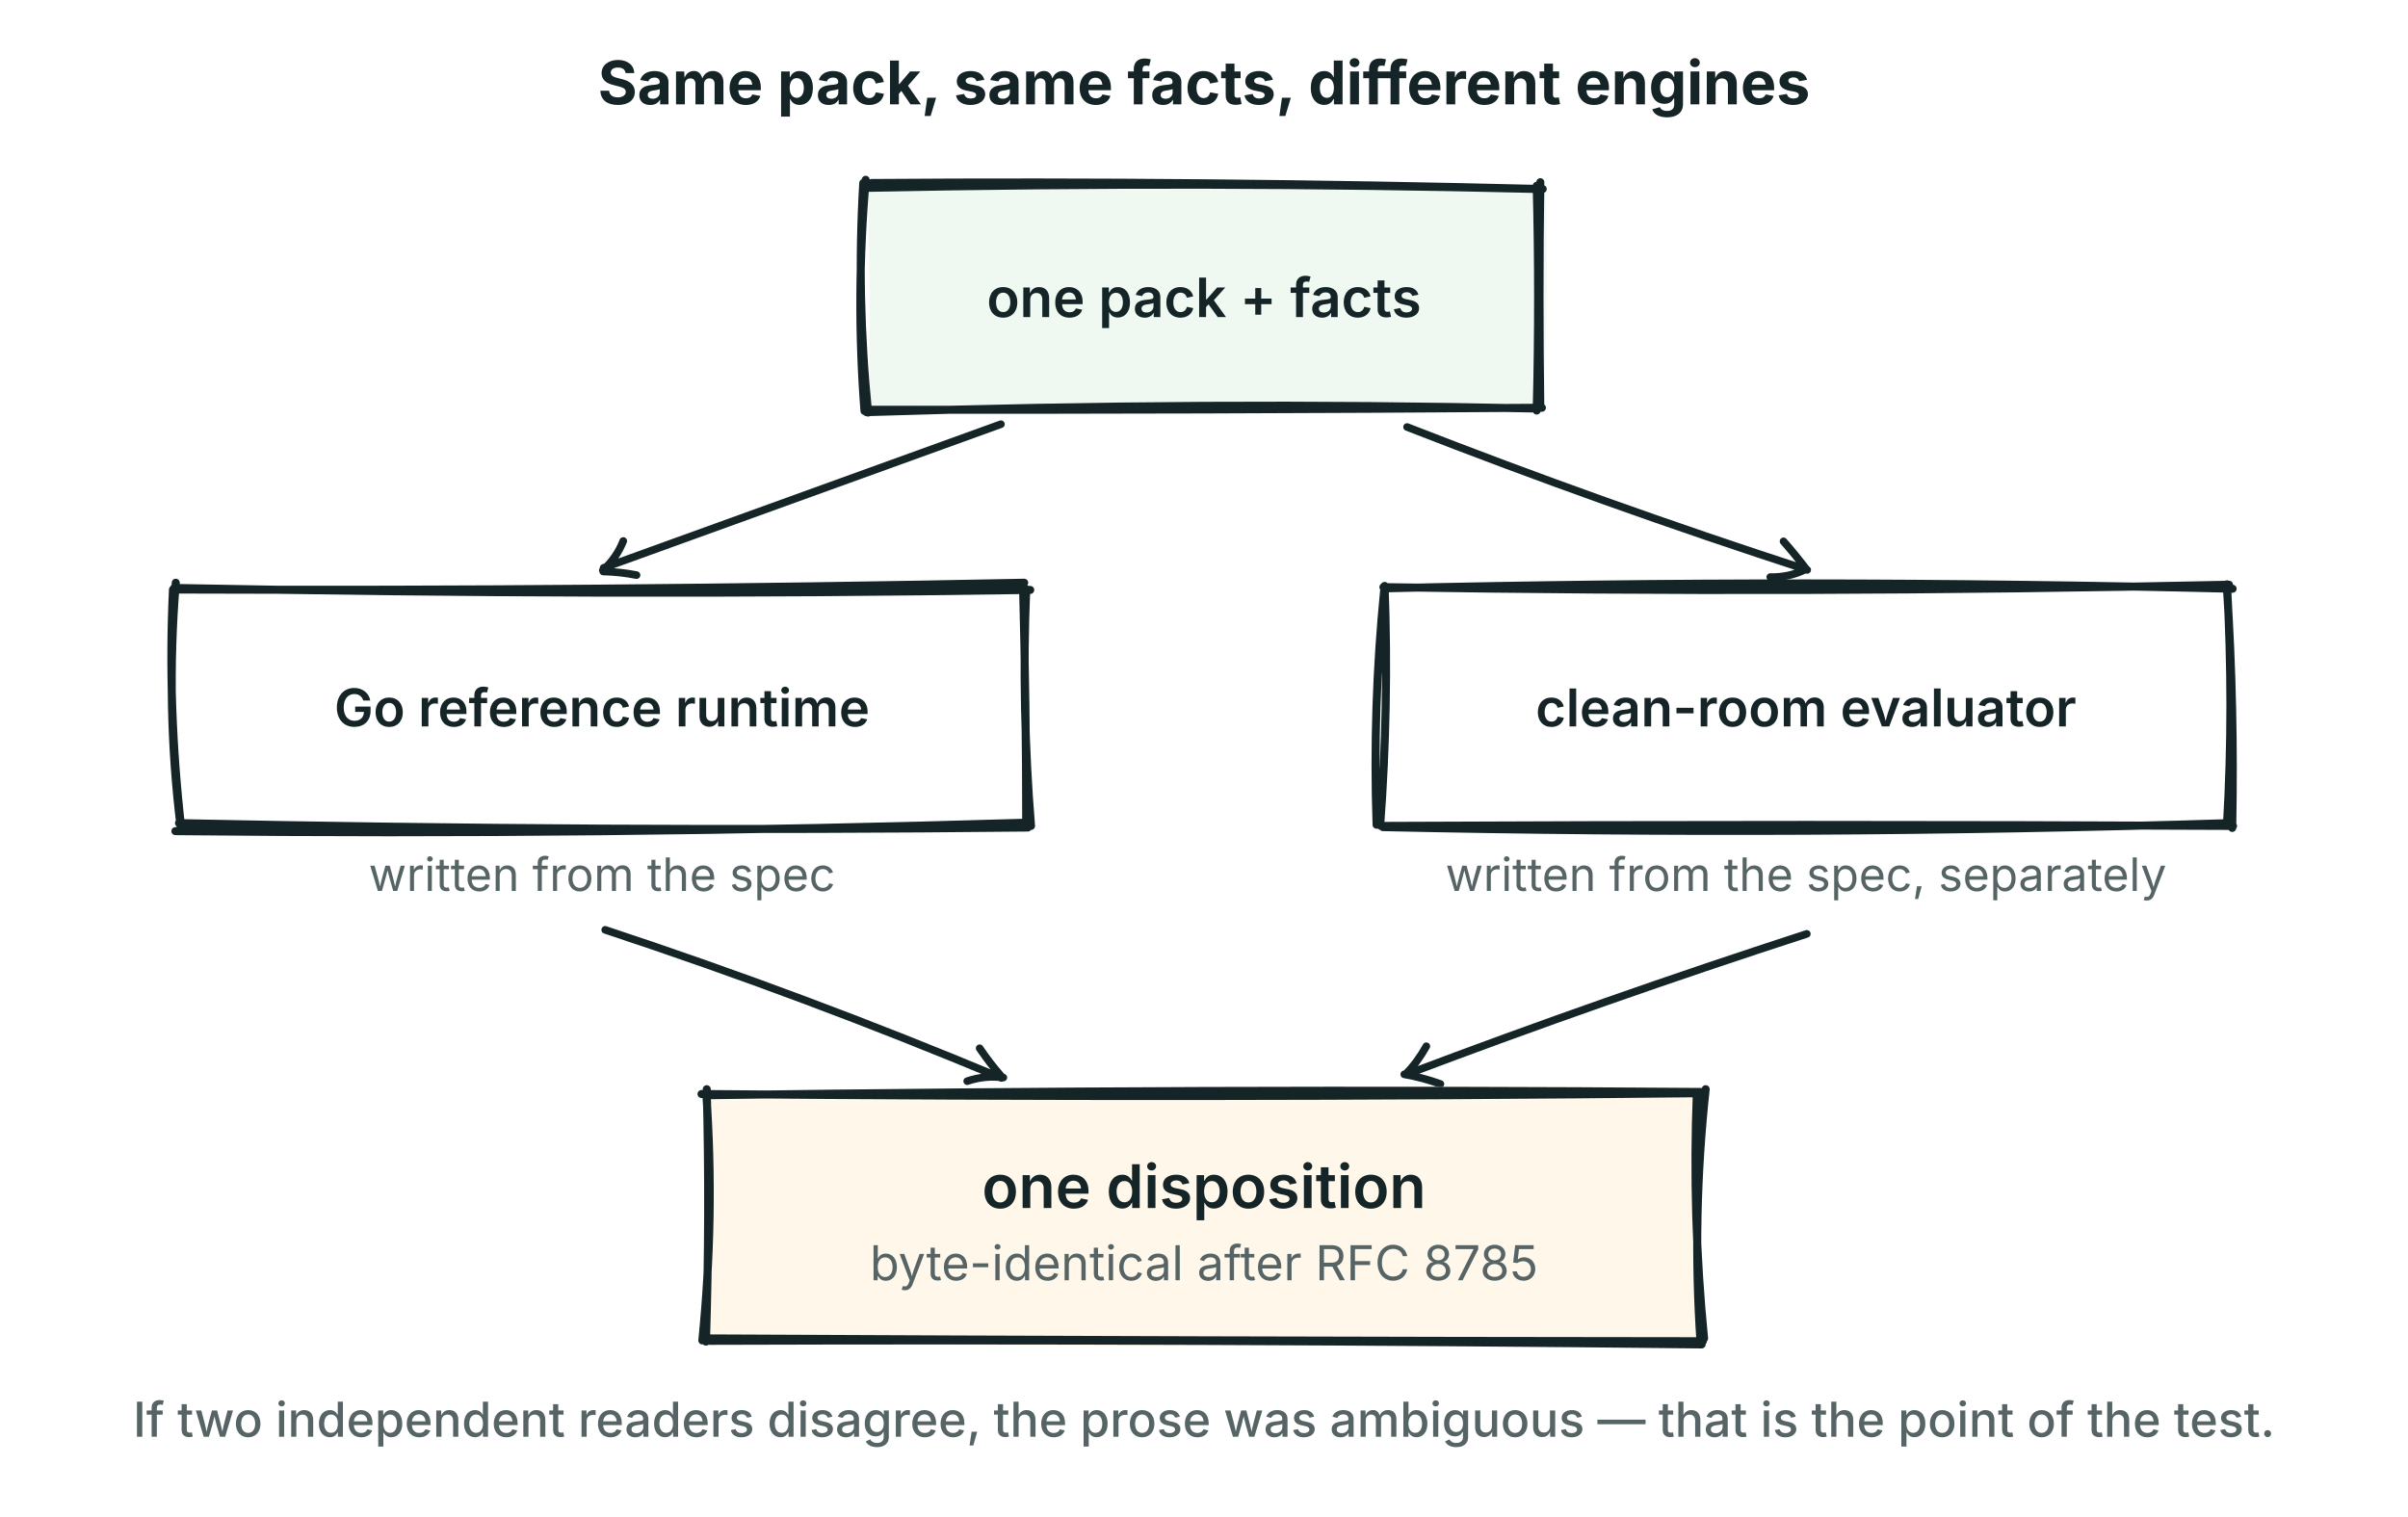
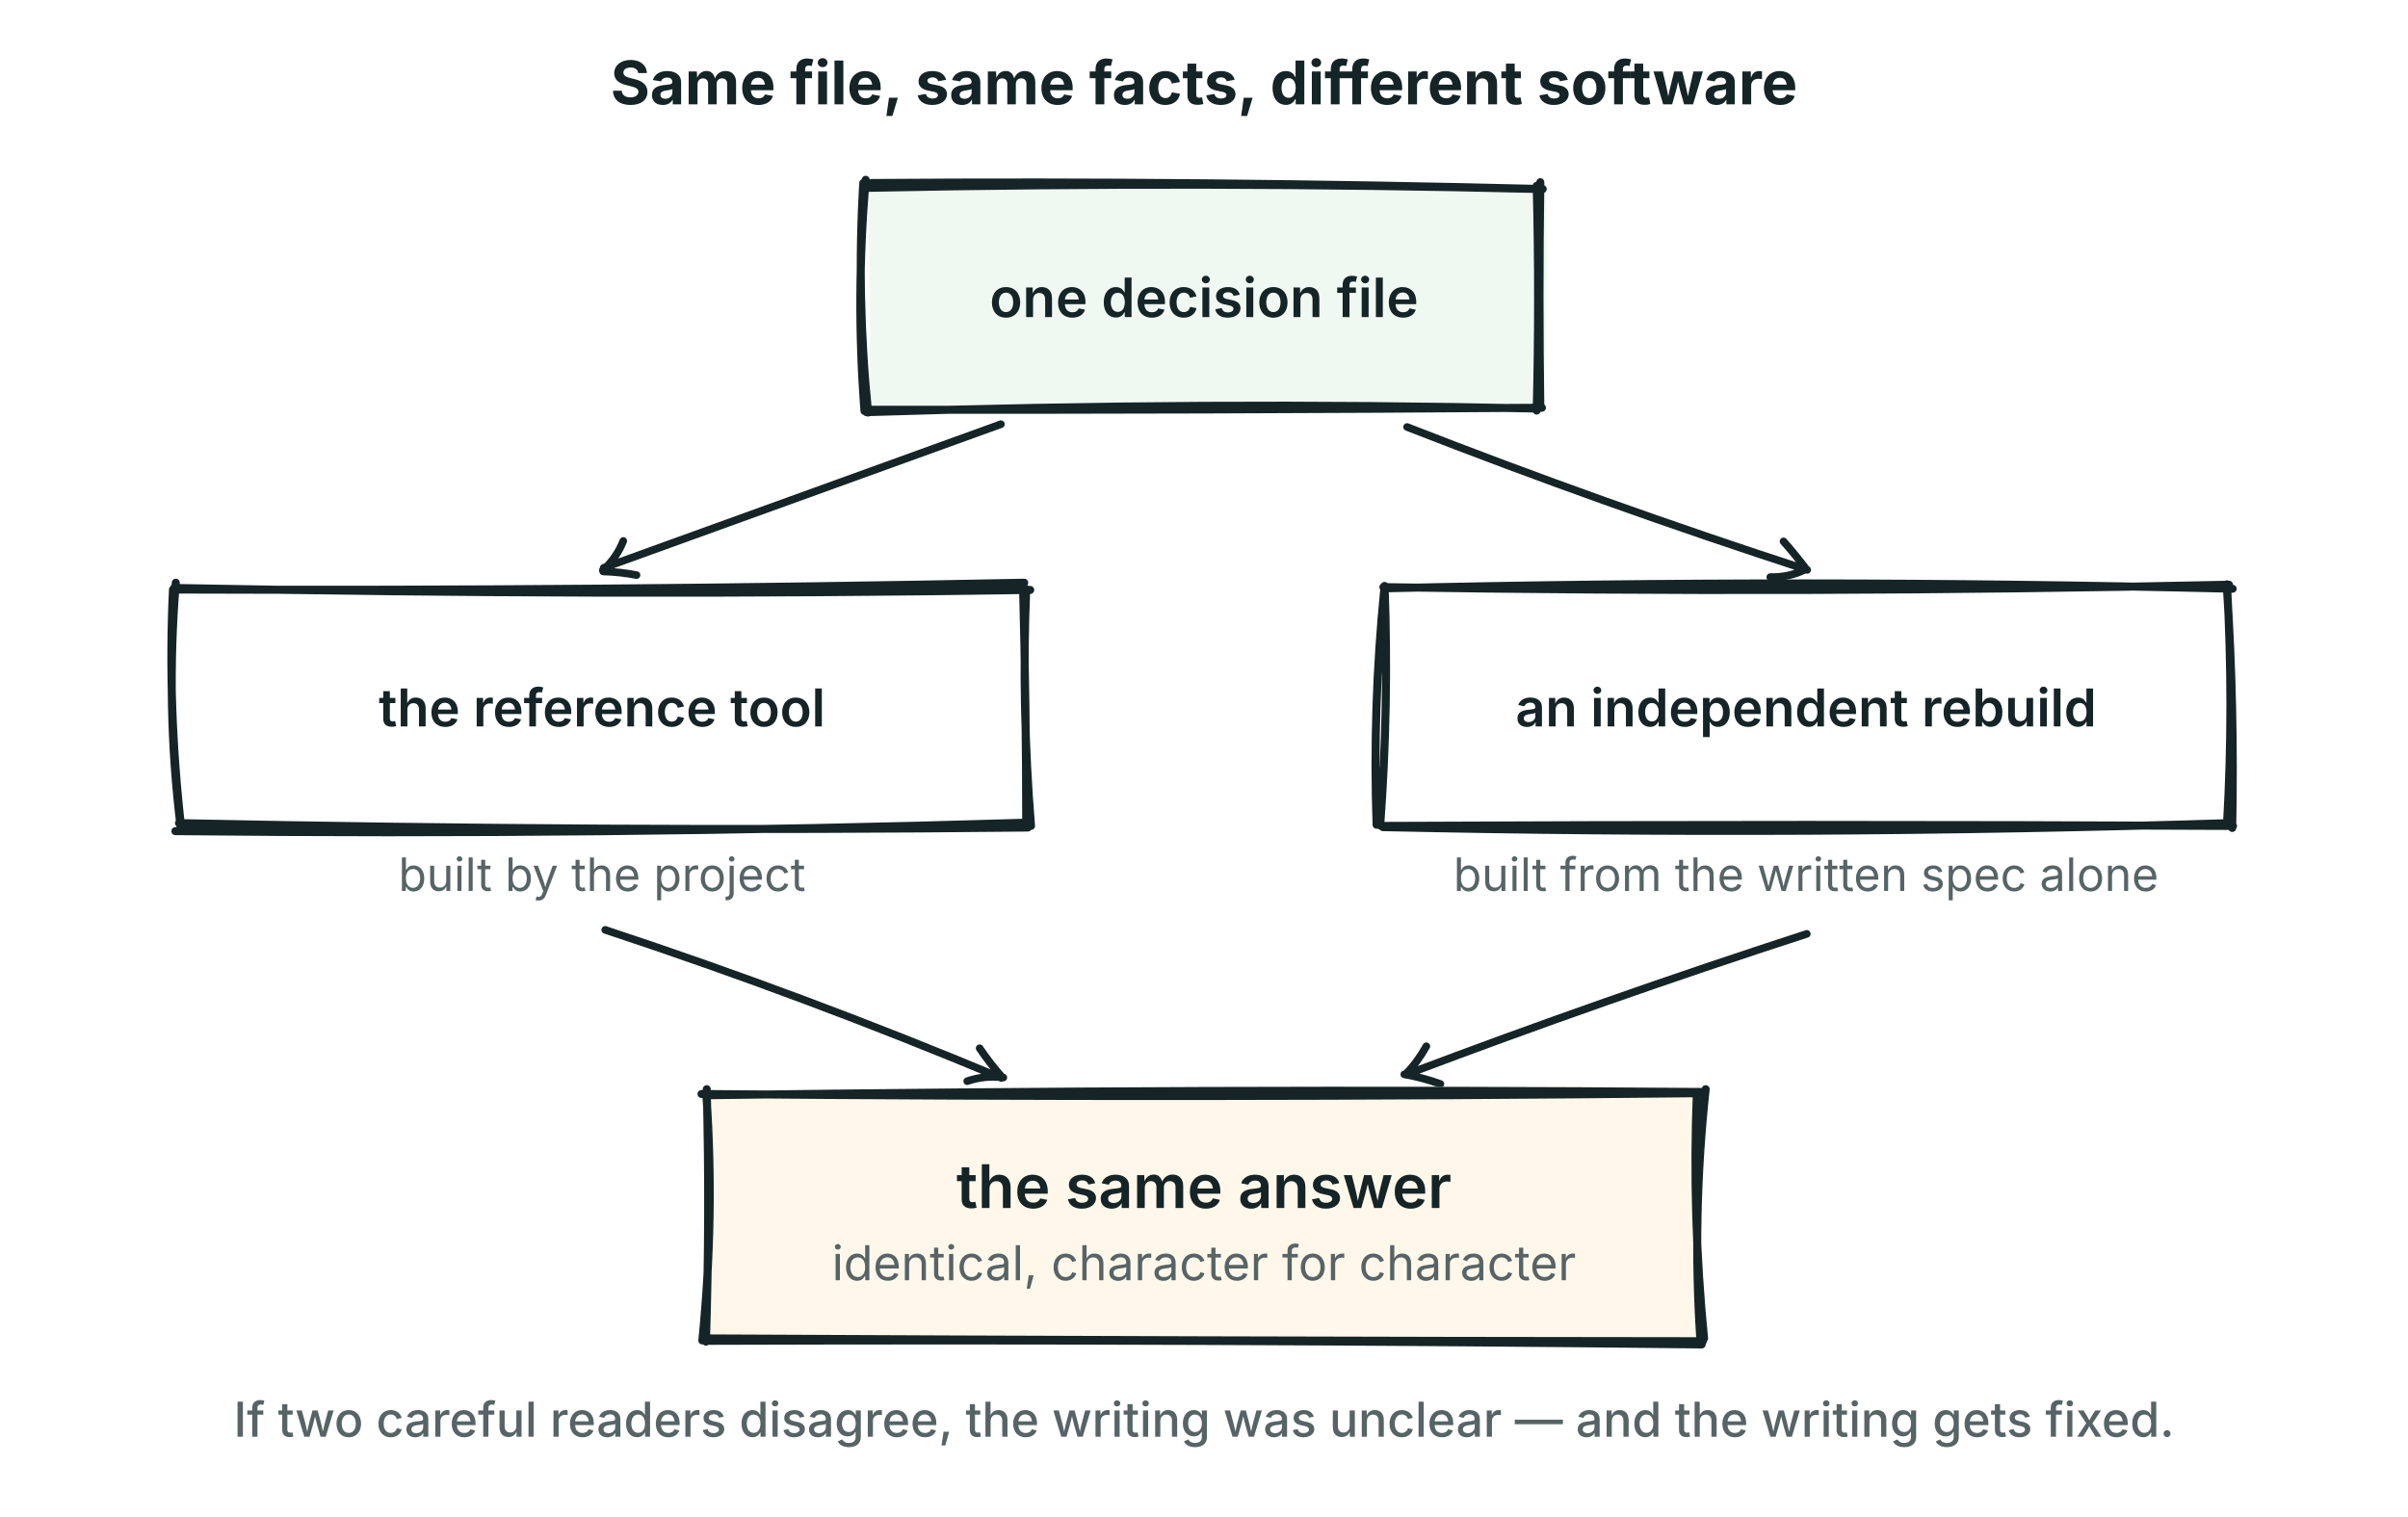
<svg xmlns="http://www.w3.org/2000/svg" viewBox="0 0 600 378" role="img" aria-labelledby="pr-t pr-d" font-family="Inter, ui-sans-serif, system-ui, -apple-system, 'Segoe UI', sans-serif">
-   <text x="300" y="26" text-anchor="middle" font-size="15" font-weight="700" fill="#152426">Same pack, same facts, different engines</text>
+   <text x="300" y="26" text-anchor="middle" font-size="15" font-weight="700" fill="#152426">Same file, same facts, different software</text>
  <path d="M215.4,45.6 Q300,47.6 385.1,46.5 Q386,74 384.5,101.2 Q300,100.3 216.5,101.2 Q217.1,74 216.1,46.2 Z" fill="#e4f3e7" stroke="none" opacity="0.55" />
  <path d="M217.2,45.6 Q300,45 384.4,47.1 M382.9,46.3 Q383.6,74 382.9,102.3 M384.2,101.6 Q300,102.2 216.9,102.1 M216.3,102.8 Q213.4,74 215.1,45.6 M216.6,46.8 Q300,45.1 383.6,47.1 M383.8,45.4 Q383.4,74 383.8,101.6 M383,101.8 Q300,100 215.9,102.7 M215.4,102.4 Q213.2,74 215.7,44.8" fill="none" stroke="#152426" stroke-width="2" stroke-linecap="round" stroke-linejoin="round" opacity="1" />
-   <text x="300" y="79" text-anchor="middle" font-size="13.5" font-weight="600" fill="#152426">one pack + facts</text>
+   <text x="300" y="79" text-anchor="middle" font-size="13.5" font-weight="600" fill="#152426">one decision file</text>
  <path d="M249.4,105.7 Q199.8,123.6 150.4,141.5 M150.2,142.1 Q153.6,139.1 155.3,134.8 M150.3,142.4 Q154.5,142.5 158.6,143.3" fill="none" stroke="#152426" stroke-width="1.9" stroke-linecap="round" stroke-linejoin="round" opacity="1" />
  <path d="M350.6,106.4 Q399.5,125.5 450.3,142 M449.8,141.9 Q445.8,143.9 441.1,143.8 M450.2,142 Q447.4,138.3 444.4,134.9" fill="none" stroke="#152426" stroke-width="1.9" stroke-linecap="round" stroke-linejoin="round" opacity="1" />
  <path d="M43.7,146.9 Q150,147.3 255.2,145.2 M255.7,146.8 Q254.5,176 256.9,205.8 M255.5,205 Q150,208.2 43.7,207.1 M45.2,206.7 Q41.7,176 43.1,146.9 M43.4,146.5 Q150,148.6 256.7,147 M254.9,145.6 Q255.7,176 255.7,205.7 M256.1,206.2 Q150,207.3 44.6,205.1 M45,206 Q41.3,176 43.8,145.2" fill="none" stroke="#152426" stroke-width="2" stroke-linecap="round" stroke-linejoin="round" opacity="1" />
-   <text x="150" y="181" text-anchor="middle" font-size="13" font-weight="600" fill="#152426">Go reference runtime</text>
+   <text x="150" y="181" text-anchor="middle" font-size="13" font-weight="600" fill="#152426">the reference tool</text>
  <path d="M344.7,146.3 Q450,148 555.4,145.7 M554.9,146.8 Q556.8,176 556.2,206.3 M555.6,205.1 Q450,208.4 344.6,206.1 M343,205.5 Q342,176 344.9,147 M344.9,146.6 Q450,144.1 556.3,146.7 M554.9,145.6 Q556.6,176 554.9,205.3 M556.4,205.8 Q450,205.3 344.1,205.8 M343.9,205.7 Q346.1,176 345,146" fill="none" stroke="#152426" stroke-width="2" stroke-linecap="round" stroke-linejoin="round" opacity="1" />
-   <text x="450" y="181" text-anchor="middle" font-size="13" font-weight="600" fill="#152426">clean-room evaluator</text>
-   <text x="150" y="222" text-anchor="middle" font-size="11.5" font-weight="400" fill="#566466">written from the spec</text>
-   <text x="450" y="222" text-anchor="middle" font-size="11.5" font-weight="400" fill="#566466">written from the spec, separately</text>
+   <text x="450" y="181" text-anchor="middle" font-size="13" font-weight="600" fill="#152426">an independent rebuild</text>
+   <text x="150" y="222" text-anchor="middle" font-size="11.5" font-weight="400" fill="#566466">built by the project</text>
+   <text x="450" y="222" text-anchor="middle" font-size="11.5" font-weight="400" fill="#566466">built from the written spec alone</text>
  <path d="M150.8,231.7 Q200.7,248.2 249.5,268.6 M250,268.5 Q245.4,267.9 241,269.4 M249.5,268.2 Q246.6,264.9 244.1,261.2" fill="none" stroke="#152426" stroke-width="1.9" stroke-linecap="round" stroke-linejoin="round" opacity="1" />
  <path d="M450.2,232.7 Q399.7,249.1 350.5,267.7 M350.3,267.6 Q353.1,264.8 355.4,260.7 M349.9,267.7 Q354.5,268.5 358.9,270.1" fill="none" stroke="#152426" stroke-width="1.9" stroke-linecap="round" stroke-linejoin="round" opacity="1" />
  <path d="M176.4,272.5 Q300,270.1 424.4,270.9 Q423.5,303 423.1,335.2 Q300,335.7 176.9,334.8 Q175.9,303 175,272.5 Z" fill="#fff0d8" stroke="none" opacity="0.55" />
  <path d="M176.7,272.9 Q300,271.2 424.2,272.1 M425,271.4 Q421.6,303 423.7,334.2 M424.3,334.2 Q300,334.1 176.3,333.5 M175,334 Q178.1,303 176,272.7 M174.8,272.6 Q300,273.7 423.6,272.4 M422.8,272.3 Q421.6,303 424.6,333.5 M424,335 Q300,333.7 176.7,334.1 M175.9,334.3 Q176.9,303 176.1,271.4" fill="none" stroke="#152426" stroke-width="2" stroke-linecap="round" stroke-linejoin="round" opacity="1" />
-   <text x="300" y="301" text-anchor="middle" font-size="15" font-weight="600" fill="#152426">one disposition</text>
-   <text x="300" y="319" text-anchor="middle" font-size="12" font-weight="400" fill="#566466">byte-identical after RFC 8785</text>
-   <text x="300" y="358" text-anchor="middle" font-size="12" font-weight="500" fill="#566466">If two independent readers disagree, the prose was ambiguous — that is the point of the test.</text>
+   <text x="300" y="301" text-anchor="middle" font-size="15" font-weight="600" fill="#152426">the same answer</text>
+   <text x="300" y="319" text-anchor="middle" font-size="12" font-weight="400" fill="#566466">identical, character for character</text>
+   <text x="300" y="358" text-anchor="middle" font-size="12" font-weight="500" fill="#566466">If two careful readers disagree, the writing was unclear — and the writing gets fixed.</text>
</svg>
